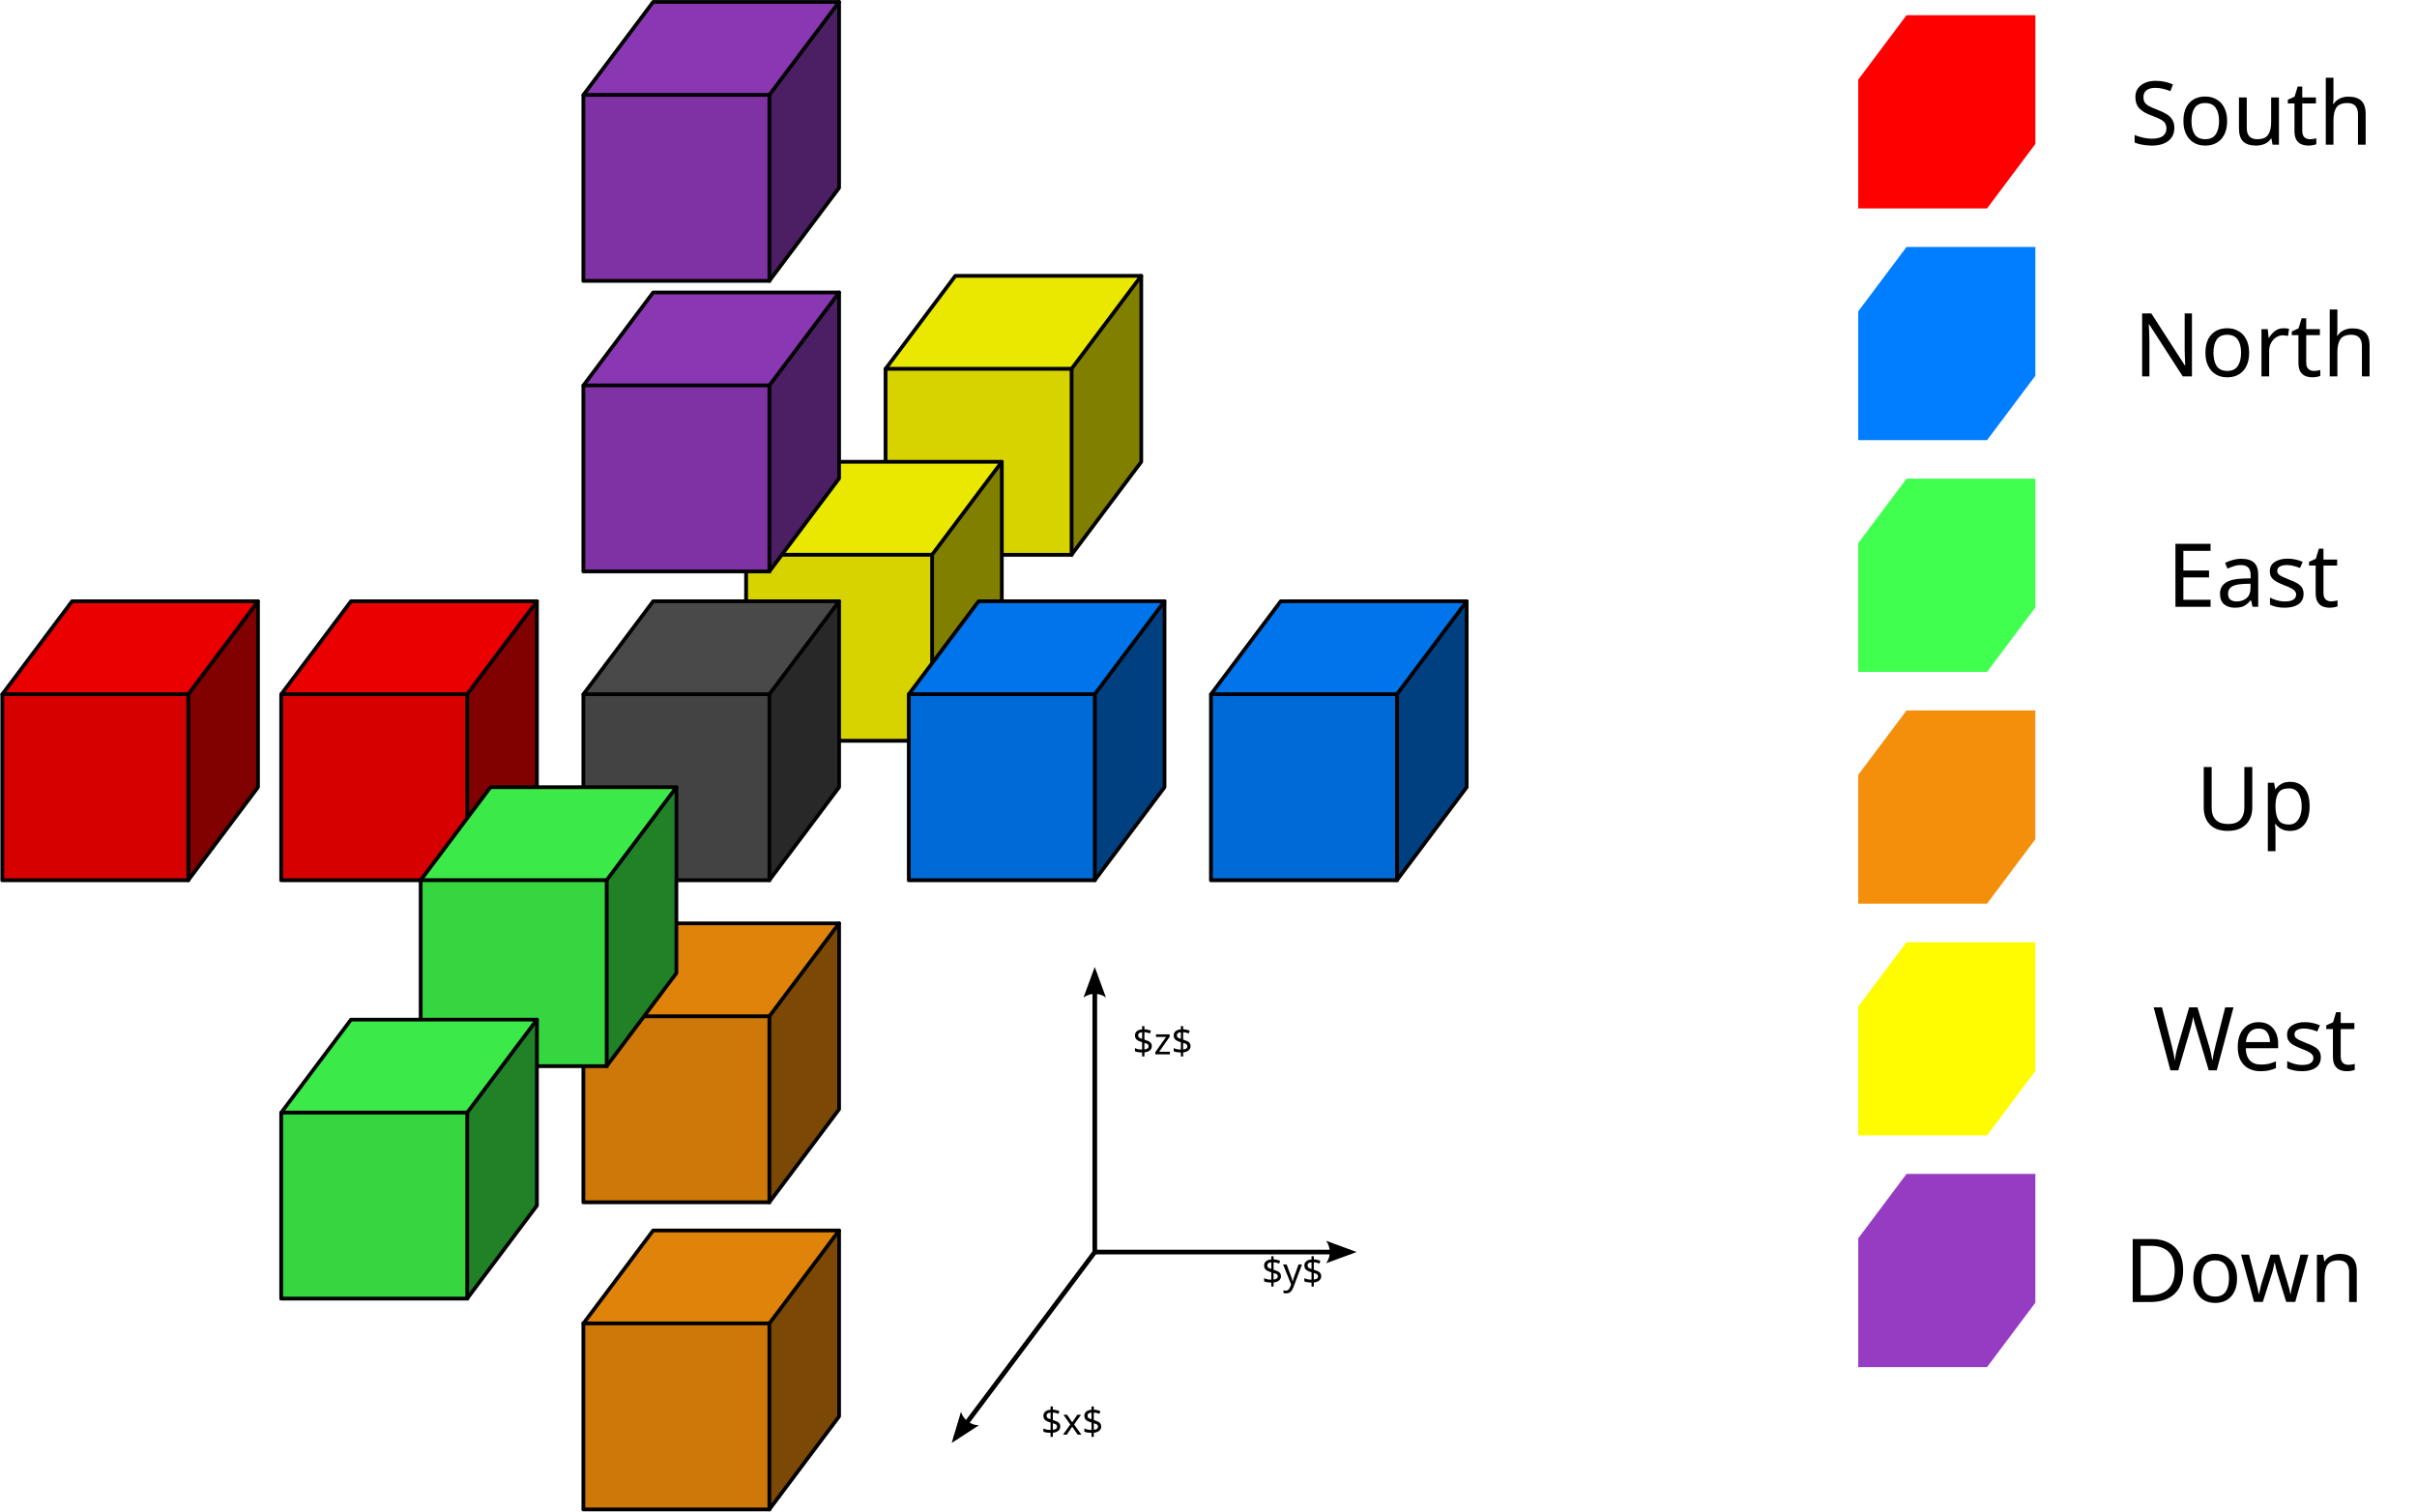
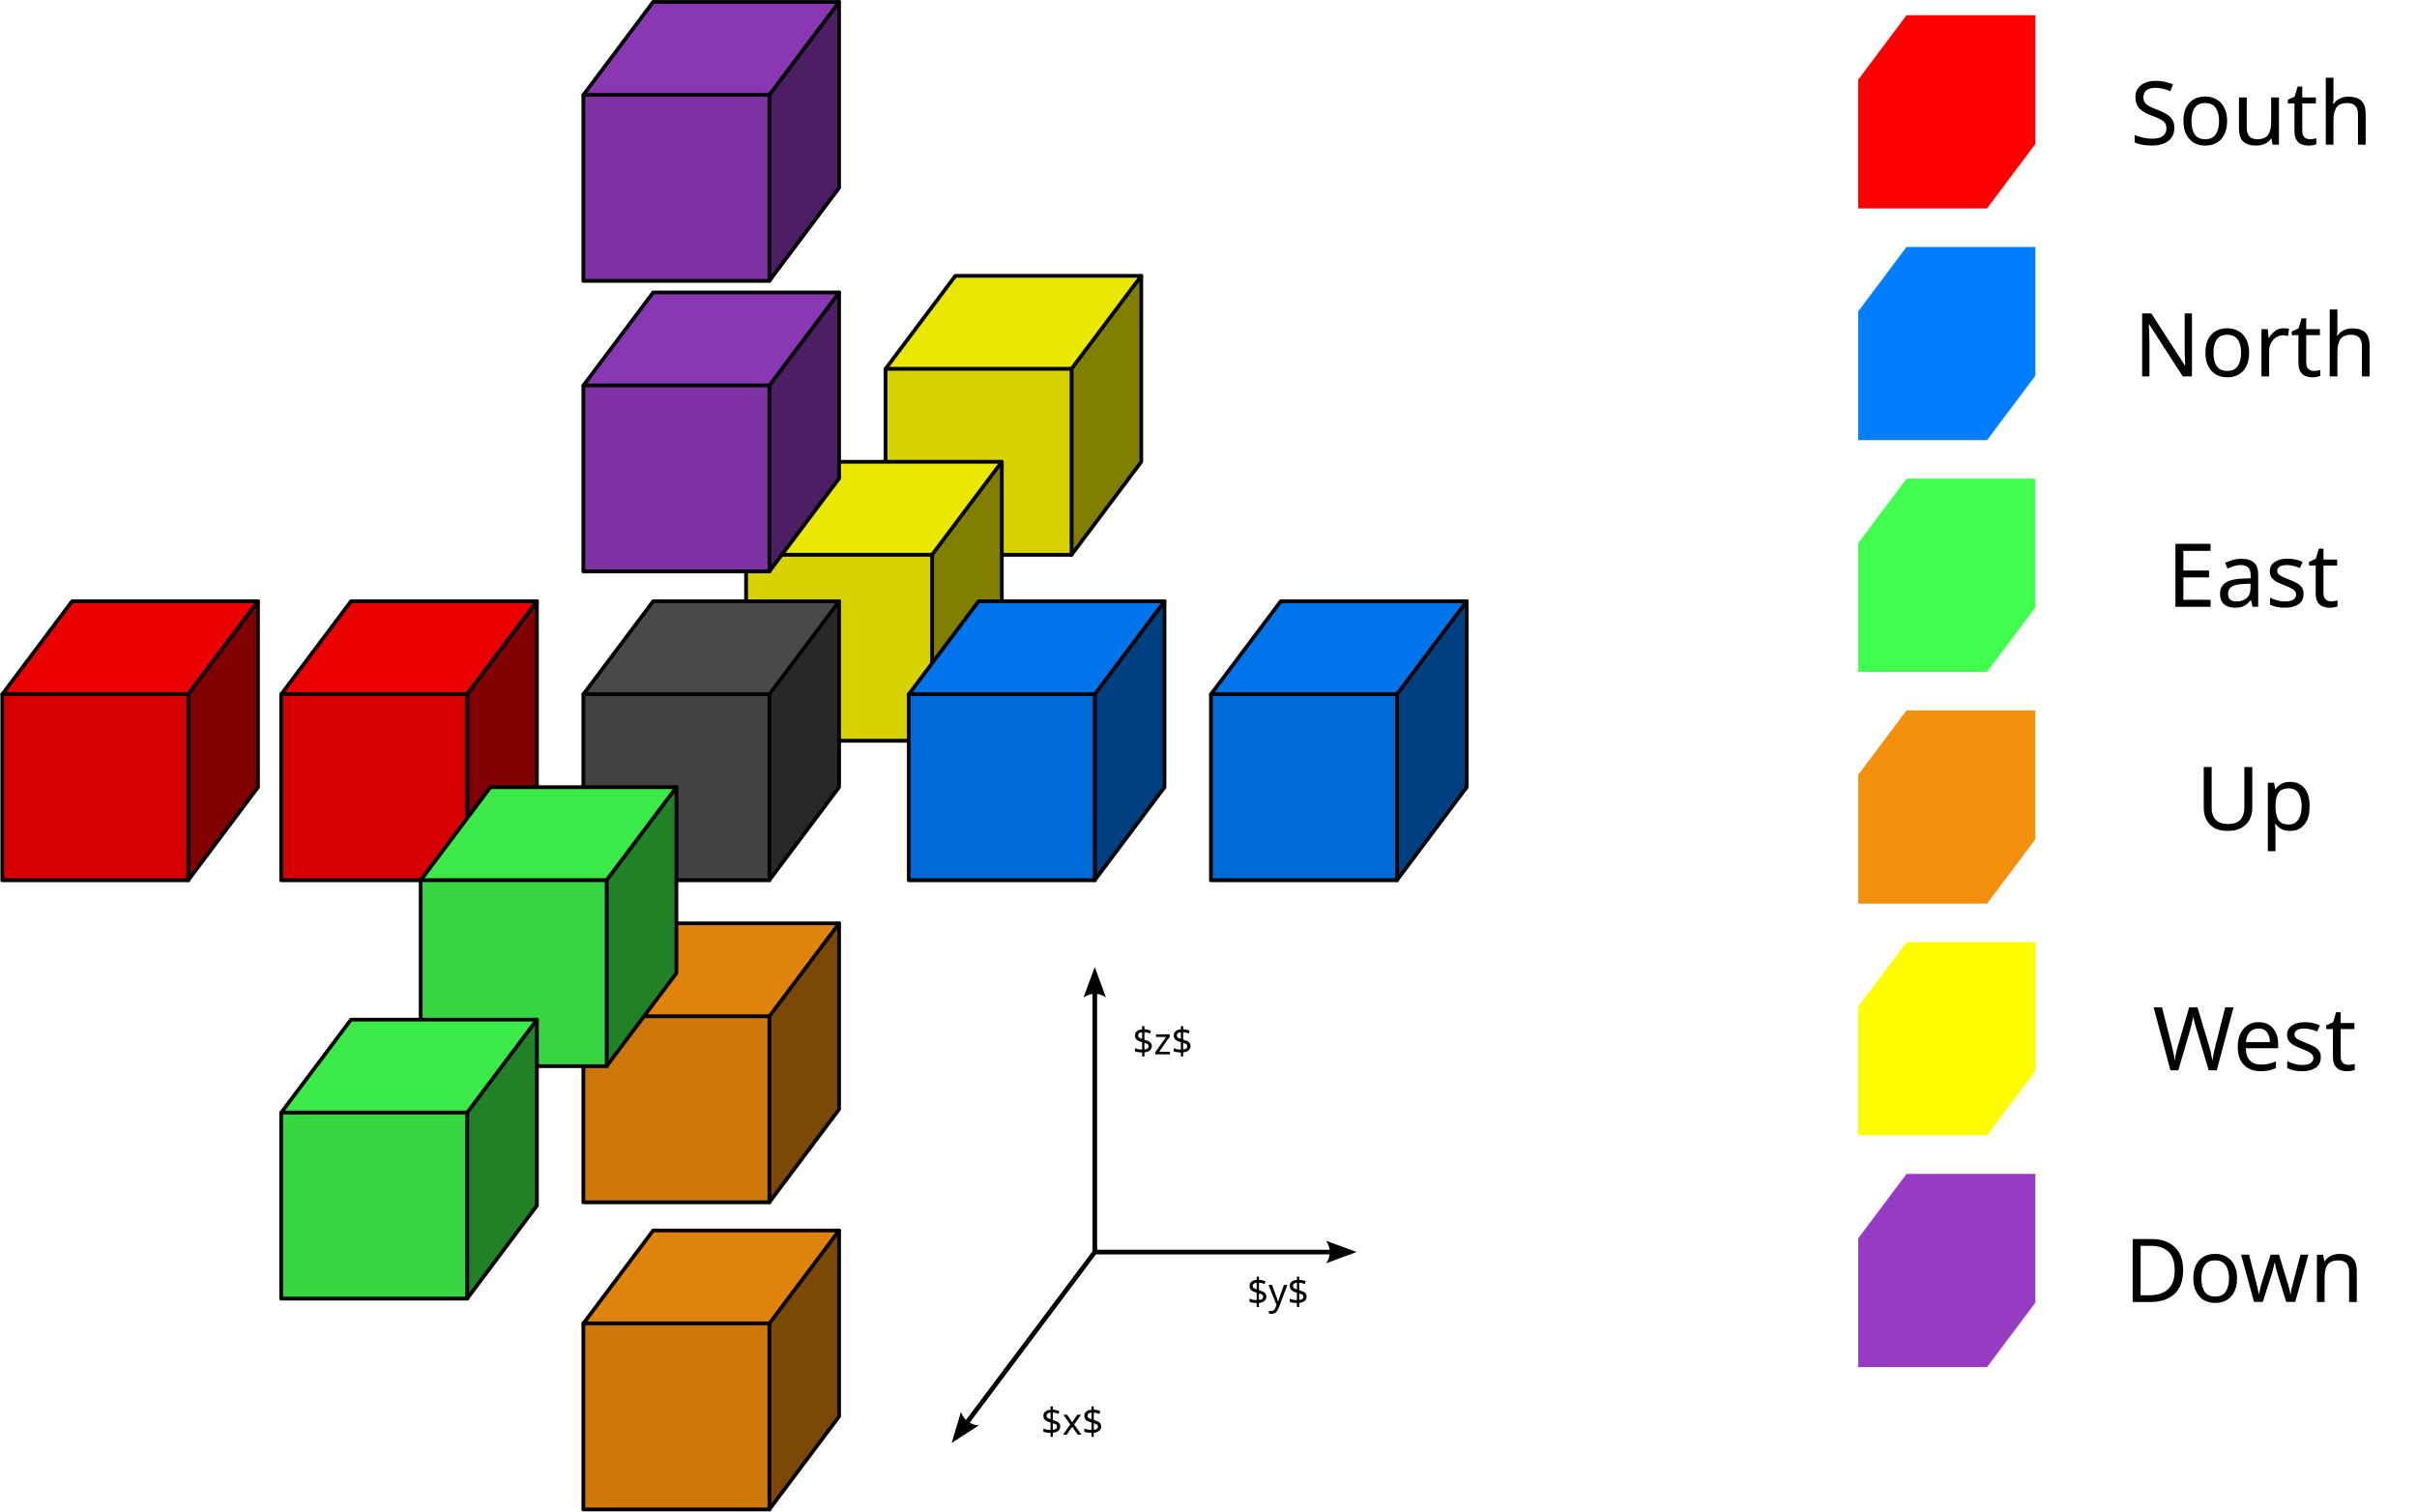
<svg xmlns="http://www.w3.org/2000/svg" width="295.635" height="184.913" id="svg2" version="1.1">
  <defs id="defs4">
    <marker orient="auto" refY="0" refX="0" id="Arrow2Mstart" style="overflow:visible">
      <path id="path5641" style="fill-rule:evenodd;stroke-width:0.625;stroke-linejoin:round" d="M 8.719,4.034 -2.207,0.016 8.719,-4.002 c -1.745,2.372 -1.735,5.617 -6e-7,8.035 z" transform="scale(0.6,0.6)" />
    </marker>
    <marker orient="auto" refY="0" refX="0" id="Arrow2Mend" style="overflow:visible">
      <path id="path5644" style="fill-rule:evenodd;stroke-width:0.625;stroke-linejoin:round" d="M 8.719,4.034 -2.207,0.016 8.719,-4.002 c -1.745,2.372 -1.735,5.617 -6e-7,8.035 z" transform="scale(-0.6,-0.6)" />
    </marker>
    <marker orient="auto" refY="0" refX="0" id="Arrow1Mend" style="overflow:visible">
      <path id="path5626" d="M 0,0 5,-5 -12.5,0 5,5 0,0 z" style="fill-rule:evenodd;stroke:#000000;stroke-width:1pt" transform="matrix(-0.4,0,0,-0.4,-4,0)" />
    </marker>
  </defs>
  <g id="layer2" style="display:inline" transform="translate(-105.6024,-456.6841)">
    <g style="display:inline" id="g5219-7" transform="matrix(0.5686138,0,0,0.5686138,-101.6574,139.3871)">
      <path id="path3788-14-3-7" d="m 570,617.362 40,0 0,40 -15,20 -40,0 0,-40 15,-20" style="fill:#fffc00;fill-opacity:1;stroke:none;display:inline" />
      <g id="g4423-6-9" style="display:inline" transform="translate(255,-40)">
        <g id="g4411-5-6" transform="translate(-1.78572,-3.571417)">
          <path id="path2988-6-5" d="m 301.786,720.934 40,0 0,-40 -40,0 z" style="fill:none;stroke:#000000;stroke-width:0.8;stroke-linecap:round;stroke-linejoin:round;stroke-miterlimit:4;stroke-opacity:1;stroke-dasharray:none;display:inline" />
          <path id="path2990-8-7" d="m 301.786,680.934 15,-20 40,0 -15,20" style="fill:none;stroke:#000000;stroke-width:0.8;stroke-linecap:round;stroke-linejoin:round;stroke-miterlimit:4;stroke-opacity:1;stroke-dasharray:none;display:inline" />
          <path id="path2992-6-7" d="m 356.786,660.934 0,40 -15,20" style="fill:none;stroke:#000000;stroke-width:0.8;stroke-linecap:round;stroke-linejoin:round;stroke-miterlimit:4;stroke-opacity:1;stroke-dasharray:none;display:inline" />
        </g>
        <g id="g4416-5-8" transform="translate(-102.5,-2.857127)">
          <path id="path3778-2-5" d="m 402.5,680.219 40,0 0,40 -40,0 0,-40" style="opacity:0.164;fill:#000000;fill-opacity:1;stroke:#000000;stroke-width:1px;stroke-linecap:butt;stroke-linejoin:miter;stroke-opacity:1" />
          <path id="path3780-3-5" d="m 457.5,660.219 0,40 -15,20 0,-40 z" style="fill:#000000;fill-opacity:0.495;stroke:none" />
          <path id="path3812-27-8" d="m 402.5,680.219 40,0 15,-20 -40,0 -15,20" style="fill:#000000;fill-opacity:0.083;stroke:none" />
        </g>
      </g>
    </g>
    <g id="g5219" transform="matrix(0.5686138,0,0,0.5686138,-118.7158,162.1317)">
      <path id="path3788-14-3" d="m 570,617.362 40,0 0,40 -15,20 -40,0 0,-40 15,-20" style="fill:#fffc00;fill-opacity:1;stroke:none;display:inline" />
      <g id="g4423-6" style="display:inline" transform="translate(255,-40)">
        <g id="g4411-5" transform="translate(-1.78572,-3.571417)">
          <path id="path2988-6" d="m 301.786,720.934 40,0 0,-40 -40,0 z" style="fill:none;stroke:#000000;stroke-width:0.8;stroke-linecap:round;stroke-linejoin:round;stroke-miterlimit:4;stroke-opacity:1;stroke-dasharray:none;display:inline" />
          <path id="path2990-8" d="m 301.786,680.934 15,-20 40,0 -15,20" style="fill:none;stroke:#000000;stroke-width:0.8;stroke-linecap:round;stroke-linejoin:round;stroke-miterlimit:4;stroke-opacity:1;stroke-dasharray:none;display:inline" />
          <path id="path2992-6" d="m 356.786,660.934 0,40 -15,20" style="fill:none;stroke:#000000;stroke-width:0.8;stroke-linecap:round;stroke-linejoin:round;stroke-miterlimit:4;stroke-opacity:1;stroke-dasharray:none;display:inline" />
        </g>
        <g id="g4416-5" transform="translate(-102.5,-2.857127)">
          <path id="path3778-2" d="m 402.5,680.219 40,0 0,40 -40,0 0,-40" style="opacity:0.164;fill:#000000;fill-opacity:1;stroke:#000000;stroke-width:1px;stroke-linecap:butt;stroke-linejoin:miter;stroke-opacity:1" />
          <path id="path3780-3" d="m 457.5,660.219 0,40 -15,20 0,-40 z" style="fill:#000000;fill-opacity:0.495;stroke:none" />
          <path id="path3812-27" d="m 402.5,680.219 40,0 15,-20 -40,0 -15,20" style="fill:#000000;fill-opacity:0.083;stroke:none" />
        </g>
      </g>
    </g>
    <g id="g5231" transform="matrix(0.5686138,0,0,0.5686138,-101.6574,186.907)">
      <path id="path3788-10-3" d="m 505,537.362 40,0 0,40 -15,20 -40,0 0,-40 15,-20" style="fill:#963cc3;fill-opacity:1;stroke:none;display:inline" />
      <g id="g4423-7" style="display:inline" transform="translate(190,-120)">
        <g id="g4411-4" transform="translate(-1.78572,-3.571417)">
          <path id="path2988-3" d="m 301.786,720.934 40,0 0,-40 -40,0 z" style="fill:none;stroke:#000000;stroke-width:0.8;stroke-linecap:round;stroke-linejoin:round;stroke-miterlimit:4;stroke-opacity:1;stroke-dasharray:none;display:inline" />
          <path id="path2990-4" d="m 301.786,680.934 15,-20 40,0 -15,20" style="fill:none;stroke:#000000;stroke-width:0.8;stroke-linecap:round;stroke-linejoin:round;stroke-miterlimit:4;stroke-opacity:1;stroke-dasharray:none;display:inline" />
          <path id="path2992-4" d="m 356.786,660.934 0,40 -15,20" style="fill:none;stroke:#000000;stroke-width:0.8;stroke-linecap:round;stroke-linejoin:round;stroke-miterlimit:4;stroke-opacity:1;stroke-dasharray:none;display:inline" />
        </g>
        <g id="g4416-4" transform="translate(-102.5,-2.857127)">
          <path id="path3778-6" d="m 402.5,680.219 40,0 0,40 -40,0 0,-40" style="opacity:0.164;fill:#000000;fill-opacity:1;stroke:#000000;stroke-width:1px;stroke-linecap:butt;stroke-linejoin:miter;stroke-opacity:1" />
          <path id="path3780-7" d="m 457.5,660.219 0,40 -15,20 0,-40 z" style="fill:#000000;fill-opacity:0.495;stroke:none" />
          <path id="path3812-2" d="m 402.5,680.219 40,0 15,-20 -40,0 -15,20" style="fill:#000000;fill-opacity:0.083;stroke:none" />
        </g>
      </g>
    </g>
    <g id="g5207" transform="matrix(0.5686138,0,0,0.5686138,-87.44202,218.993)">
      <path style="fill:#f48f0b;fill-opacity:1;stroke:none;display:inline" d="m 480,616.648 c 13.333,0 26.667,0 40,0 0,13.333 0,26.667 0,40 -5,6.667 -10,13.333 -15,20 -13.333,0 -26.667,0 -40,0 0,-13.333 0,-26.667 0,-40 5,-6.667 10,-13.333 15,-20 z" id="path3788-12-6" />
      <g id="g4423-76" style="display:inline" transform="translate(165,-40.71429)">
        <g id="g4411-2" transform="translate(-1.78572,-3.571417)">
          <path style="fill:none;stroke:#000000;stroke-width:0.8;stroke-linecap:round;stroke-linejoin:round;stroke-miterlimit:4;stroke-opacity:1;stroke-dasharray:none;display:inline" d="m 301.786,720.934 c 13.333,0 26.667,0 40,0 0,-13.333 0,-26.667 0,-40 -13.333,0 -26.667,0 -40,0 0,13.333 0,26.667 0,40 z" id="path2988-5" />
          <path style="fill:none;stroke:#000000;stroke-width:0.8;stroke-linecap:round;stroke-linejoin:round;stroke-miterlimit:4;stroke-opacity:1;stroke-dasharray:none;display:inline" d="m 301.786,680.934 c 5,-6.667 10,-13.333 15,-20 13.333,0 26.667,0 40,0 -5,6.667 -10,13.333 -15,20" id="path2990-5" />
          <path style="fill:none;stroke:#000000;stroke-width:0.8;stroke-linecap:round;stroke-linejoin:round;stroke-miterlimit:4;stroke-opacity:1;stroke-dasharray:none;display:inline" d="m 356.786,660.934 c 0,13.333 0,26.667 0,40 -5,6.667 -10,13.333 -15,20" id="path2992-0" />
        </g>
        <g id="g4416-1" transform="translate(-102.5,-2.857127)">
          <path style="opacity:0.164;fill:#000000;fill-opacity:1;stroke:#000000;stroke-width:1px;stroke-linecap:butt;stroke-linejoin:miter;stroke-opacity:1" d="m 402.5,680.219 c 13.333,0 26.667,0 40,0 0,13.333 0,26.667 0,40 -13.333,0 -26.667,0 -40,0 0,-13.333 0,-26.667 0,-40 z" id="path3778-0" />
          <path style="fill:#000000;fill-opacity:0.495;stroke:none" d="m 457.5,660.219 c 0,13.333 0,26.667 0,40 -5,6.667 -10,13.333 -15,20 0,-13.333 0,-26.667 0,-40 5,-6.667 10,-13.333 15,-20 z" id="path3780-4" />
          <path style="fill:#000000;fill-opacity:0.083;stroke:none" d="m 402.5,680.219 c 13.333,0 26.667,0 40,0 5,-6.667 10,-13.333 15,-20 -13.333,0 -26.667,0 -40,0 -5,6.667 -10,13.333 -15,20 z" id="path3812-6" />
        </g>
      </g>
    </g>
    <g id="g5183" transform="matrix(0.5686138,0,0,0.5686138,2.114644,122.3287)">
      <path id="path3788-9-2" d="m 392.5,717.362 40,0 0,40 -15,20 -40,0 0,-40 15,-20" style="fill:#007eff;fill-opacity:1;stroke:none;display:inline" />
      <g id="g4423-8" style="display:inline" transform="translate(77.5,60)">
        <g id="g4411-1" transform="translate(-1.78572,-3.571417)">
          <path id="path2988-9" d="m 301.786,720.934 40,0 0,-40 -40,0 z" style="fill:none;stroke:#000000;stroke-width:0.8;stroke-linecap:round;stroke-linejoin:round;stroke-miterlimit:4;stroke-opacity:1;stroke-dasharray:none;display:inline" />
          <path id="path2990-9" d="m 301.786,680.934 15,-20 40,0 -15,20" style="fill:none;stroke:#000000;stroke-width:0.8;stroke-linecap:round;stroke-linejoin:round;stroke-miterlimit:4;stroke-opacity:1;stroke-dasharray:none;display:inline" />
          <path id="path2992-1" d="m 356.786,660.934 0,40 -15,20" style="fill:none;stroke:#000000;stroke-width:0.8;stroke-linecap:round;stroke-linejoin:round;stroke-miterlimit:4;stroke-opacity:1;stroke-dasharray:none;display:inline" />
        </g>
        <g id="g4416-9" transform="translate(-102.5,-2.857127)">
          <path id="path3778-7" d="m 402.5,680.219 40,0 0,40 -40,0 0,-40" style="opacity:0.164;fill:#000000;fill-opacity:1;stroke:#000000;stroke-width:1px;stroke-linecap:butt;stroke-linejoin:miter;stroke-opacity:1" />
          <path id="path3780-52" d="m 457.5,660.219 0,40 -15,20 0,-40 z" style="fill:#000000;fill-opacity:0.495;stroke:none" />
          <path id="path3812-29" d="m 402.5,680.219 40,0 15,-20 -40,0 -15,20" style="fill:#000000;fill-opacity:0.083;stroke:none" />
        </g>
      </g>
      <path id="path3788-9-2-5" d="m 322.5,717.362 40,0 0,40 -15,20 -40,0 0,-40 15,-20" style="fill:#505050;fill-opacity:1;stroke:none;display:inline" />
    </g>
    <g style="display:inline" id="g5207-6" transform="matrix(0.5686138,0,0,0.5686138,-87.44202,250.4699)">
      <path style="fill:#f48f0b;fill-opacity:1;stroke:none;display:inline" d="m 480,627.362 c 13.333,0 26.667,0 40,0 0,13.333 0,26.667 0,40 -5,6.667 -10,13.333 -15,20 -13.333,0 -26.667,0 -40,0 0,-13.333 0,-26.667 0,-40 5,-6.667 10,-13.333 15,-20 z" id="path3788-12-6-7" />
      <g id="g4423-76-8" style="display:inline" transform="translate(165,-30)">
        <g id="g4411-2-9" transform="translate(-1.78572,-3.571417)">
          <path style="fill:none;stroke:#000000;stroke-width:0.8;stroke-linecap:round;stroke-linejoin:round;stroke-miterlimit:4;stroke-opacity:1;stroke-dasharray:none;display:inline" d="m 301.786,720.934 c 13.333,0 26.667,0 40,0 0,-13.333 0,-26.667 0,-40 -13.333,0 -26.667,0 -40,0 0,13.333 0,26.667 0,40 z" id="path2988-5-6" />
          <path style="fill:none;stroke:#000000;stroke-width:0.8;stroke-linecap:round;stroke-linejoin:round;stroke-miterlimit:4;stroke-opacity:1;stroke-dasharray:none;display:inline" d="m 301.786,680.934 c 5,-6.667 10,-13.333 15,-20 13.333,0 26.667,0 40,0 -5,6.667 -10,13.333 -15,20" id="path2990-5-1" />
          <path style="fill:none;stroke:#000000;stroke-width:0.8;stroke-linecap:round;stroke-linejoin:round;stroke-miterlimit:4;stroke-opacity:1;stroke-dasharray:none;display:inline" d="m 356.786,660.934 c 0,13.333 0,26.667 0,40 -5,6.667 -10,13.333 -15,20" id="path2992-0-3" />
        </g>
        <g id="g4416-1-9" transform="translate(-102.5,-2.857127)">
          <path style="opacity:0.164;fill:#000000;fill-opacity:1;stroke:#000000;stroke-width:1px;stroke-linecap:butt;stroke-linejoin:miter;stroke-opacity:1" d="m 402.5,680.219 c 13.333,0 26.667,0 40,0 0,13.333 0,26.667 0,40 -13.333,0 -26.667,0 -40,0 0,-13.333 0,-26.667 0,-40 z" id="path3778-0-4" />
          <path style="fill:#000000;fill-opacity:0.495;stroke:none" d="m 457.5,660.219 c 0,13.333 0,26.667 0,40 -5,6.667 -10,13.333 -15,20 0,-13.333 0,-26.667 0,-40 5,-6.667 10,-13.333 15,-20 z" id="path3780-4-7" />
          <path style="fill:#000000;fill-opacity:0.083;stroke:none" d="m 402.5,680.219 c 13.333,0 26.667,0 40,0 5,-6.667 10,-13.333 15,-20 -13.333,0 -26.667,0 -40,0 -5,6.667 -10,13.333 -15,20 z" id="path3812-6-1" />
        </g>
      </g>
    </g>
    <g style="display:inline" id="g5231-9" transform="matrix(0.5686138,0,0,0.5686138,-101.6574,151.3686)">
      <path id="path3788-10-3-5" d="m 505,537.362 40,0 0,40 -15,20 -40,0 0,-40 15,-20" style="fill:#963cc3;fill-opacity:1;stroke:none;display:inline" />
      <g id="g4423-7-3" style="display:inline" transform="translate(190,-120)">
        <g id="g4411-4-1" transform="translate(-1.78572,-3.571417)">
          <path id="path2988-3-5" d="m 301.786,720.934 40,0 0,-40 -40,0 z" style="fill:none;stroke:#000000;stroke-width:0.8;stroke-linecap:round;stroke-linejoin:round;stroke-miterlimit:4;stroke-opacity:1;stroke-dasharray:none;display:inline" />
          <path id="path2990-4-1" d="m 301.786,680.934 15,-20 40,0 -15,20" style="fill:none;stroke:#000000;stroke-width:0.8;stroke-linecap:round;stroke-linejoin:round;stroke-miterlimit:4;stroke-opacity:1;stroke-dasharray:none;display:inline" />
          <path id="path2992-4-1" d="m 356.786,660.934 0,40 -15,20" style="fill:none;stroke:#000000;stroke-width:0.8;stroke-linecap:round;stroke-linejoin:round;stroke-miterlimit:4;stroke-opacity:1;stroke-dasharray:none;display:inline" />
        </g>
        <g id="g4416-4-1" transform="translate(-102.5,-2.857127)">
          <path id="path3778-6-5" d="m 402.5,680.219 40,0 0,40 -40,0 0,-40" style="opacity:0.164;fill:#000000;fill-opacity:1;stroke:#000000;stroke-width:1px;stroke-linecap:butt;stroke-linejoin:miter;stroke-opacity:1" />
          <path id="path3780-7-1" d="m 457.5,660.219 0,40 -15,20 0,-40 z" style="fill:#000000;fill-opacity:0.495;stroke:none" />
          <path id="path3812-2-0" d="m 402.5,680.219 40,0 15,-20 -40,0 -15,20" style="fill:#000000;fill-opacity:0.083;stroke:none" />
        </g>
      </g>
    </g>
    <g style="display:inline" id="g5183-1" transform="matrix(0.5686138,0,0,0.5686138,29.1238,122.3287)">
      <path id="path3788-9-2-0" d="m 410,717.362 40,0 0,40 -15,20 -40,0 0,-40 15,-20" style="fill:#007eff;fill-opacity:1;stroke:none;display:inline" />
      <g id="g4423-8-4" style="display:inline" transform="translate(95,60)">
        <g id="g4411-1-9" transform="translate(-1.78572,-3.571417)">
          <path id="path2988-9-8" d="m 301.786,720.934 40,0 0,-40 -40,0 z" style="fill:none;stroke:#000000;stroke-width:0.8;stroke-linecap:round;stroke-linejoin:round;stroke-miterlimit:4;stroke-opacity:1;stroke-dasharray:none;display:inline" />
          <path id="path2990-9-3" d="m 301.786,680.934 15,-20 40,0 -15,20" style="fill:none;stroke:#000000;stroke-width:0.8;stroke-linecap:round;stroke-linejoin:round;stroke-miterlimit:4;stroke-opacity:1;stroke-dasharray:none;display:inline" />
          <path id="path2992-1-8" d="m 356.786,660.934 0,40 -15,20" style="fill:none;stroke:#000000;stroke-width:0.8;stroke-linecap:round;stroke-linejoin:round;stroke-miterlimit:4;stroke-opacity:1;stroke-dasharray:none;display:inline" />
        </g>
        <g id="g4416-9-6" transform="translate(-102.5,-2.857127)">
          <path id="path3778-7-0" d="m 402.5,680.219 40,0 0,40 -40,0 0,-40" style="opacity:0.164;fill:#000000;fill-opacity:1;stroke:#000000;stroke-width:1px;stroke-linecap:butt;stroke-linejoin:miter;stroke-opacity:1" />
          <path id="path3780-52-8" d="m 457.5,660.219 0,40 -15,20 0,-40 z" style="fill:#000000;fill-opacity:0.495;stroke:none" />
          <path id="path3812-29-8" d="m 402.5,680.219 40,0 15,-20 -40,0 -15,20" style="fill:#000000;fill-opacity:0.083;stroke:none" />
        </g>
      </g>
    </g>
    <path style="fill:none;stroke:#000000;stroke-width:0.569px;stroke-linecap:butt;stroke-linejoin:miter;stroke-opacity:1;marker-end:url(#Arrow2Mend)" d="m 239.511,609.837 -17.058,22.745" id="path5605" />
    <path style="fill:none;stroke:#000000;stroke-width:0.569px;stroke-linecap:butt;stroke-linejoin:miter;stroke-opacity:1;marker-start:url(#Arrow2Mstart)" d="m 239.511,575.72 0,34.117" id="path5609" />
    <path style="fill:none;stroke:#000000;stroke-width:0.569px;stroke-linecap:butt;stroke-linejoin:miter;stroke-opacity:1;marker-end:url(#Arrow2Mend)" d="m 239.511,609.837 31.274,0" id="path5611" />
    <text xml:space="preserve" style="font-size:4.549px;font-style:normal;font-weight:normal;line-height:125%;letter-spacing:0px;word-spacing:0px;fill:#000000;fill-opacity:1;stroke:none;font-family:Sans" x="232.946" y="632.173" id="text7175">
      <tspan id="tspan7177" x="232.946" y="632.173">$x$</tspan>
    </text>
-     <text xml:space="preserve" style="font-size:4.549px;font-style:normal;font-weight:normal;line-height:125%;letter-spacing:0px;word-spacing:0px;fill:#000000;fill-opacity:1;stroke:none;font-family:Sans" x="259.942" y="613.792" id="text7179">
-       <tspan id="tspan7181" x="259.942" y="613.792">$y$</tspan>
+     <text xml:space="preserve" style="font-size:4.549px;font-style:normal;font-weight:normal;line-height:125%;letter-spacing:0px;word-spacing:0px;fill:#000000;fill-opacity:1;stroke:none;font-family:Sans" x="258.156" y="616.292" id="text7179">
+       <tspan id="tspan7181" x="258.156" y="616.292">$y$</tspan>
    </text>
    <text xml:space="preserve" style="font-size:4.549px;font-style:normal;font-weight:normal;line-height:125%;letter-spacing:0px;word-spacing:0px;fill:#000000;fill-opacity:1;stroke:none;font-family:Sans" x="244.146" y="585.647" id="text7183">
      <tspan id="tspan7185" x="244.146" y="585.647">$z$</tspan>
    </text>
    <path style="fill:#ff0000;fill-opacity:1;stroke:none;display:inline" d="m 338.8,458.543 15.756,0 0,15.756 -5.908,7.878 -15.756,0 0,-15.756 5.908,-7.878" id="path3788-1" />
    <text xml:space="preserve" style="font-size:10.786px;font-style:normal;font-weight:normal;line-height:125%;letter-spacing:0px;word-spacing:0px;fill:#000000;fill-opacity:1;stroke:none;font-family:Sans" x="366.153" y="474.38" id="text7187">
      <tspan id="tspan7189" x="366.153" y="474.38">South</tspan>
    </text>
    <path style="fill:#007eff;fill-opacity:1;stroke:none;display:inline" d="m 338.8,486.89 15.756,0 0,15.756 -5.908,7.878 -15.756,0 0,-15.756 5.908,-7.878" id="path3788-9" />
    <text xml:space="preserve" style="font-size:10.786px;font-style:normal;font-weight:normal;line-height:125%;letter-spacing:0px;word-spacing:0px;fill:#000000;fill-opacity:1;stroke:none;font-family:Sans" x="366.569" y="502.727" id="text7191">
      <tspan id="tspan7193" x="366.569" y="502.727">North</tspan>
    </text>
    <path style="fill:#40ff4e;fill-opacity:1;stroke:none;display:inline" d="m 338.8,515.237 15.756,0 0,15.756 -5.908,7.878 -15.756,0 0,-15.756 5.908,-7.878" id="path3788" />
    <text xml:space="preserve" style="font-size:10.786px;font-style:normal;font-weight:normal;line-height:125%;letter-spacing:0px;word-spacing:0px;fill:#000000;fill-opacity:1;stroke:none;font-family:Sans" x="370.645" y="530.909" id="text7195">
      <tspan id="tspan7197" x="370.645" y="530.909">East</tspan>
    </text>
    <path style="fill:#fffc00;fill-opacity:1;stroke:none;display:inline" d="m 338.8,571.931 15.756,0 0,15.756 -5.908,7.878 -15.756,0 0,-15.756 5.908,-7.878" id="path3788-14" />
    <text xml:space="preserve" style="font-size:10.786px;font-style:normal;font-weight:normal;line-height:125%;letter-spacing:0px;word-spacing:0px;fill:#000000;fill-opacity:1;stroke:none;font-family:Sans" x="368.902" y="587.603" id="text7199">
      <tspan id="tspan7201" x="368.902" y="587.603">West</tspan>
    </text>
    <path style="fill:#f48f0b;fill-opacity:1;stroke:none;display:inline" d="m 338.8,543.584 15.756,0 0,15.756 -5.908,7.878 -15.756,0 0,-15.756 5.908,-7.878" id="path3788-12" />
    <text xml:space="preserve" style="font-size:10.786px;font-style:normal;font-weight:normal;line-height:125%;letter-spacing:0px;word-spacing:0px;fill:#000000;fill-opacity:1;stroke:none;font-family:Sans" x="374.182" y="558.21" id="text7203">
      <tspan id="tspan7205" x="374.182" y="558.21">Up</tspan>
    </text>
    <path style="fill:#963cc3;fill-opacity:1;stroke:none;display:inline" d="m 338.8,600.278 15.756,0 0,15.756 -5.908,7.878 -15.756,0 0,-15.756 5.908,-7.878" id="path3788-10" />
    <text xml:space="preserve" style="font-size:10.786px;font-style:normal;font-weight:normal;line-height:125%;letter-spacing:0px;word-spacing:0px;fill:#000000;fill-opacity:1;stroke:none;font-family:Sans" x="365.416" y="615.95" id="text7207">
      <tspan id="tspan7209" x="365.416" y="615.95">Down</tspan>
    </text>
  </g>
  <g id="layer1" style="display:none" transform="translate(-105.6024,-456.6841)" />
  <g id="layer3" style="display:inline" transform="translate(-105.6024,-456.6841)">
    <g id="g5171" transform="matrix(0.5686138,0,0,0.5686138,-27.73758,96.74107)">
      <path id="path3788-1-8" d="m 310,762.362 40,0 0,40 -15,20 -40,0 0,-40 15,-20" style="fill:#ff0000;fill-opacity:1;stroke:none;display:inline" />
      <g transform="translate(-5,105)" id="g4423-1" style="display:inline">
        <g id="g4411-13" transform="translate(-1.78572,-3.571417)">
          <path id="path2988-2" d="m 301.786,720.934 40,0 0,-40 -40,0 z" style="fill:none;stroke:#000000;stroke-width:0.8;stroke-linecap:round;stroke-linejoin:round;stroke-miterlimit:4;stroke-opacity:1;stroke-dasharray:none;display:inline" />
          <path id="path2990-1" d="m 301.786,680.934 15,-20 40,0 -15,20" style="fill:none;stroke:#000000;stroke-width:0.8;stroke-linecap:round;stroke-linejoin:round;stroke-miterlimit:4;stroke-opacity:1;stroke-dasharray:none;display:inline" />
          <path id="path2992-7" d="m 356.786,660.934 0,40 -15,20" style="fill:none;stroke:#000000;stroke-width:0.8;stroke-linecap:round;stroke-linejoin:round;stroke-miterlimit:4;stroke-opacity:1;stroke-dasharray:none;display:inline" />
        </g>
        <g id="g4416-92" transform="translate(-102.5,-2.857127)">
          <path id="path3778-00" d="m 402.5,680.219 40,0 0,40 -40,0 0,-40" style="opacity:0.164;fill:#000000;fill-opacity:1;stroke:#000000;stroke-width:1px;stroke-linecap:butt;stroke-linejoin:miter;stroke-opacity:1" />
          <path id="path3780-8" d="m 457.5,660.219 0,40 -15,20 0,-40 z" style="fill:#000000;fill-opacity:0.495;stroke:none" />
          <path id="path3812-5" d="m 402.5,680.219 40,0 15,-20 -40,0 -15,20" style="fill:#000000;fill-opacity:0.083;stroke:none" />
        </g>
      </g>
    </g>
    <g id="g4423" transform="matrix(0.5686138,0,0,0.5686138,6.379255,156.4455)">
      <g transform="translate(-1.78572,-3.571417)" id="g4411">
        <path style="fill:none;stroke:#000000;stroke-width:0.8;stroke-linecap:round;stroke-linejoin:round;stroke-miterlimit:4;stroke-opacity:1;stroke-dasharray:none;display:inline" d="m 301.786,720.934 40,0 0,-40 -40,0 z" id="path2988" />
        <path style="fill:none;stroke:#000000;stroke-width:0.8;stroke-linecap:round;stroke-linejoin:round;stroke-miterlimit:4;stroke-opacity:1;stroke-dasharray:none;display:inline" d="m 301.786,680.934 15,-20 40,0 -15,20" id="path2990" />
        <path style="fill:none;stroke:#000000;stroke-width:0.8;stroke-linecap:round;stroke-linejoin:round;stroke-miterlimit:4;stroke-opacity:1;stroke-dasharray:none;display:inline" d="m 356.786,660.934 0,40 -15,20" id="path2992" />
      </g>
      <g transform="translate(-102.5,-2.857127)" id="g4416">
        <path style="opacity:0.164;fill:#000000;fill-opacity:1;stroke:#000000;stroke-width:1px;stroke-linecap:butt;stroke-linejoin:miter;stroke-opacity:1" d="m 402.5,680.219 40,0 0,40 -40,0 0,-40" id="path3778" />
        <path style="fill:#000000;fill-opacity:0.495;stroke:none" d="m 457.5,660.219 0,40 -15,20 0,-40 z" id="path3780" />
        <path style="fill:#000000;fill-opacity:0.083;stroke:none" d="m 402.5,680.219 40,0 15,-20 -40,0 -15,20" id="path3812" />
      </g>
    </g>
    <g id="g5195" transform="matrix(0.5686138,0,0,0.5686138,-113.0296,145.0732)">
      <path id="path3788-16" d="m 490,717.362 40,0 0,40 -15,20 -40,0 0,-40 15,-20" style="fill:#40ff4e;fill-opacity:1;stroke:none;display:inline" />
      <g transform="translate(175,60)" id="g4423-3" style="display:inline">
        <g id="g4411-28" transform="translate(-1.78572,-3.571417)">
          <path id="path2988-8" d="m 301.786,720.934 40,0 0,-40 -40,0 z" style="fill:none;stroke:#000000;stroke-width:0.8;stroke-linecap:round;stroke-linejoin:round;stroke-miterlimit:4;stroke-opacity:1;stroke-dasharray:none;display:inline" />
          <path id="path2990-88" d="m 301.786,680.934 15,-20 40,0 -15,20" style="fill:none;stroke:#000000;stroke-width:0.8;stroke-linecap:round;stroke-linejoin:round;stroke-miterlimit:4;stroke-opacity:1;stroke-dasharray:none;display:inline" />
          <path id="path2992-42" d="m 356.786,660.934 0,40 -15,20" style="fill:none;stroke:#000000;stroke-width:0.8;stroke-linecap:round;stroke-linejoin:round;stroke-miterlimit:4;stroke-opacity:1;stroke-dasharray:none;display:inline" />
        </g>
        <g id="g4416-3" transform="translate(-102.5,-2.857127)">
          <path id="path3778-1" d="m 402.5,680.219 40,0 0,40 -40,0 0,-40" style="opacity:0.164;fill:#000000;fill-opacity:1;stroke:#000000;stroke-width:1px;stroke-linecap:butt;stroke-linejoin:miter;stroke-opacity:1" />
          <path id="path3780-5" d="m 457.5,660.219 0,40 -15,20 0,-40 z" style="fill:#000000;fill-opacity:0.495;stroke:none" />
          <path id="path3812-64" d="m 402.5,680.219 40,0 15,-20 -40,0 -15,20" style="fill:#000000;fill-opacity:0.083;stroke:none" />
        </g>
      </g>
    </g>
    <g transform="matrix(0.5686138,0,0,0.5686138,-61.8544,96.74107)" style="display:inline" id="g5171-6">
      <path id="path3788-1-8-4" d="m 310,762.362 40,0 0,40 -15,20 -40,0 0,-40 15,-20" style="fill:#ff0000;fill-opacity:1;stroke:none;display:inline" />
      <g transform="translate(-5,105)" id="g4423-1-8" style="display:inline">
        <g id="g4411-13-9" transform="translate(-1.78572,-3.571417)">
          <path id="path2988-2-3" d="m 301.786,720.934 40,0 0,-40 -40,0 z" style="fill:none;stroke:#000000;stroke-width:0.8;stroke-linecap:round;stroke-linejoin:round;stroke-miterlimit:4;stroke-opacity:1;stroke-dasharray:none;display:inline" />
          <path id="path2990-1-7" d="m 301.786,680.934 15,-20 40,0 -15,20" style="fill:none;stroke:#000000;stroke-width:0.8;stroke-linecap:round;stroke-linejoin:round;stroke-miterlimit:4;stroke-opacity:1;stroke-dasharray:none;display:inline" />
          <path id="path2992-7-0" d="m 356.786,660.934 0,40 -15,20" style="fill:none;stroke:#000000;stroke-width:0.8;stroke-linecap:round;stroke-linejoin:round;stroke-miterlimit:4;stroke-opacity:1;stroke-dasharray:none;display:inline" />
        </g>
        <g id="g4416-92-4" transform="translate(-102.5,-2.857127)">
          <path id="path3778-00-6" d="m 402.5,680.219 40,0 0,40 -40,0 0,-40" style="opacity:0.164;fill:#000000;fill-opacity:1;stroke:#000000;stroke-width:1px;stroke-linecap:butt;stroke-linejoin:miter;stroke-opacity:1" />
          <path id="path3780-8-7" d="m 457.5,660.219 0,40 -15,20 0,-40 z" style="fill:#000000;fill-opacity:0.495;stroke:none" />
          <path id="path3812-5-8" d="m 402.5,680.219 40,0 15,-20 -40,0 -15,20" style="fill:#000000;fill-opacity:0.083;stroke:none" />
        </g>
      </g>
    </g>
    <g style="display:inline" id="g5195-9" transform="matrix(0.5686138,0,0,0.5686138,-130.0881,173.5039)">
      <path id="path3788-16-3" d="m 490,717.362 40,0 0,40 -15,20 -40,0 0,-40 15,-20" style="fill:#40ff4e;fill-opacity:1;stroke:none;display:inline" />
      <g transform="translate(175,60)" id="g4423-3-8" style="display:inline">
        <g id="g4411-28-6" transform="translate(-1.78572,-3.571417)">
          <path id="path2988-8-0" d="m 301.786,720.934 40,0 0,-40 -40,0 z" style="fill:none;stroke:#000000;stroke-width:0.8;stroke-linecap:round;stroke-linejoin:round;stroke-miterlimit:4;stroke-opacity:1;stroke-dasharray:none;display:inline" />
          <path id="path2990-88-1" d="m 301.786,680.934 15,-20 40,0 -15,20" style="fill:none;stroke:#000000;stroke-width:0.8;stroke-linecap:round;stroke-linejoin:round;stroke-miterlimit:4;stroke-opacity:1;stroke-dasharray:none;display:inline" />
          <path id="path2992-42-9" d="m 356.786,660.934 0,40 -15,20" style="fill:none;stroke:#000000;stroke-width:0.8;stroke-linecap:round;stroke-linejoin:round;stroke-miterlimit:4;stroke-opacity:1;stroke-dasharray:none;display:inline" />
        </g>
        <g id="g4416-3-1" transform="translate(-102.5,-2.857127)">
          <path id="path3778-1-8" d="m 402.5,680.219 40,0 0,40 -40,0 0,-40" style="opacity:0.164;fill:#000000;fill-opacity:1;stroke:#000000;stroke-width:1px;stroke-linecap:butt;stroke-linejoin:miter;stroke-opacity:1" />
          <path id="path3780-5-3" d="m 457.5,660.219 0,40 -15,20 0,-40 z" style="fill:#000000;fill-opacity:0.495;stroke:none" />
          <path id="path3812-64-2" d="m 402.5,680.219 40,0 15,-20 -40,0 -15,20" style="fill:#000000;fill-opacity:0.083;stroke:none" />
        </g>
      </g>
    </g>
  </g>
</svg>
